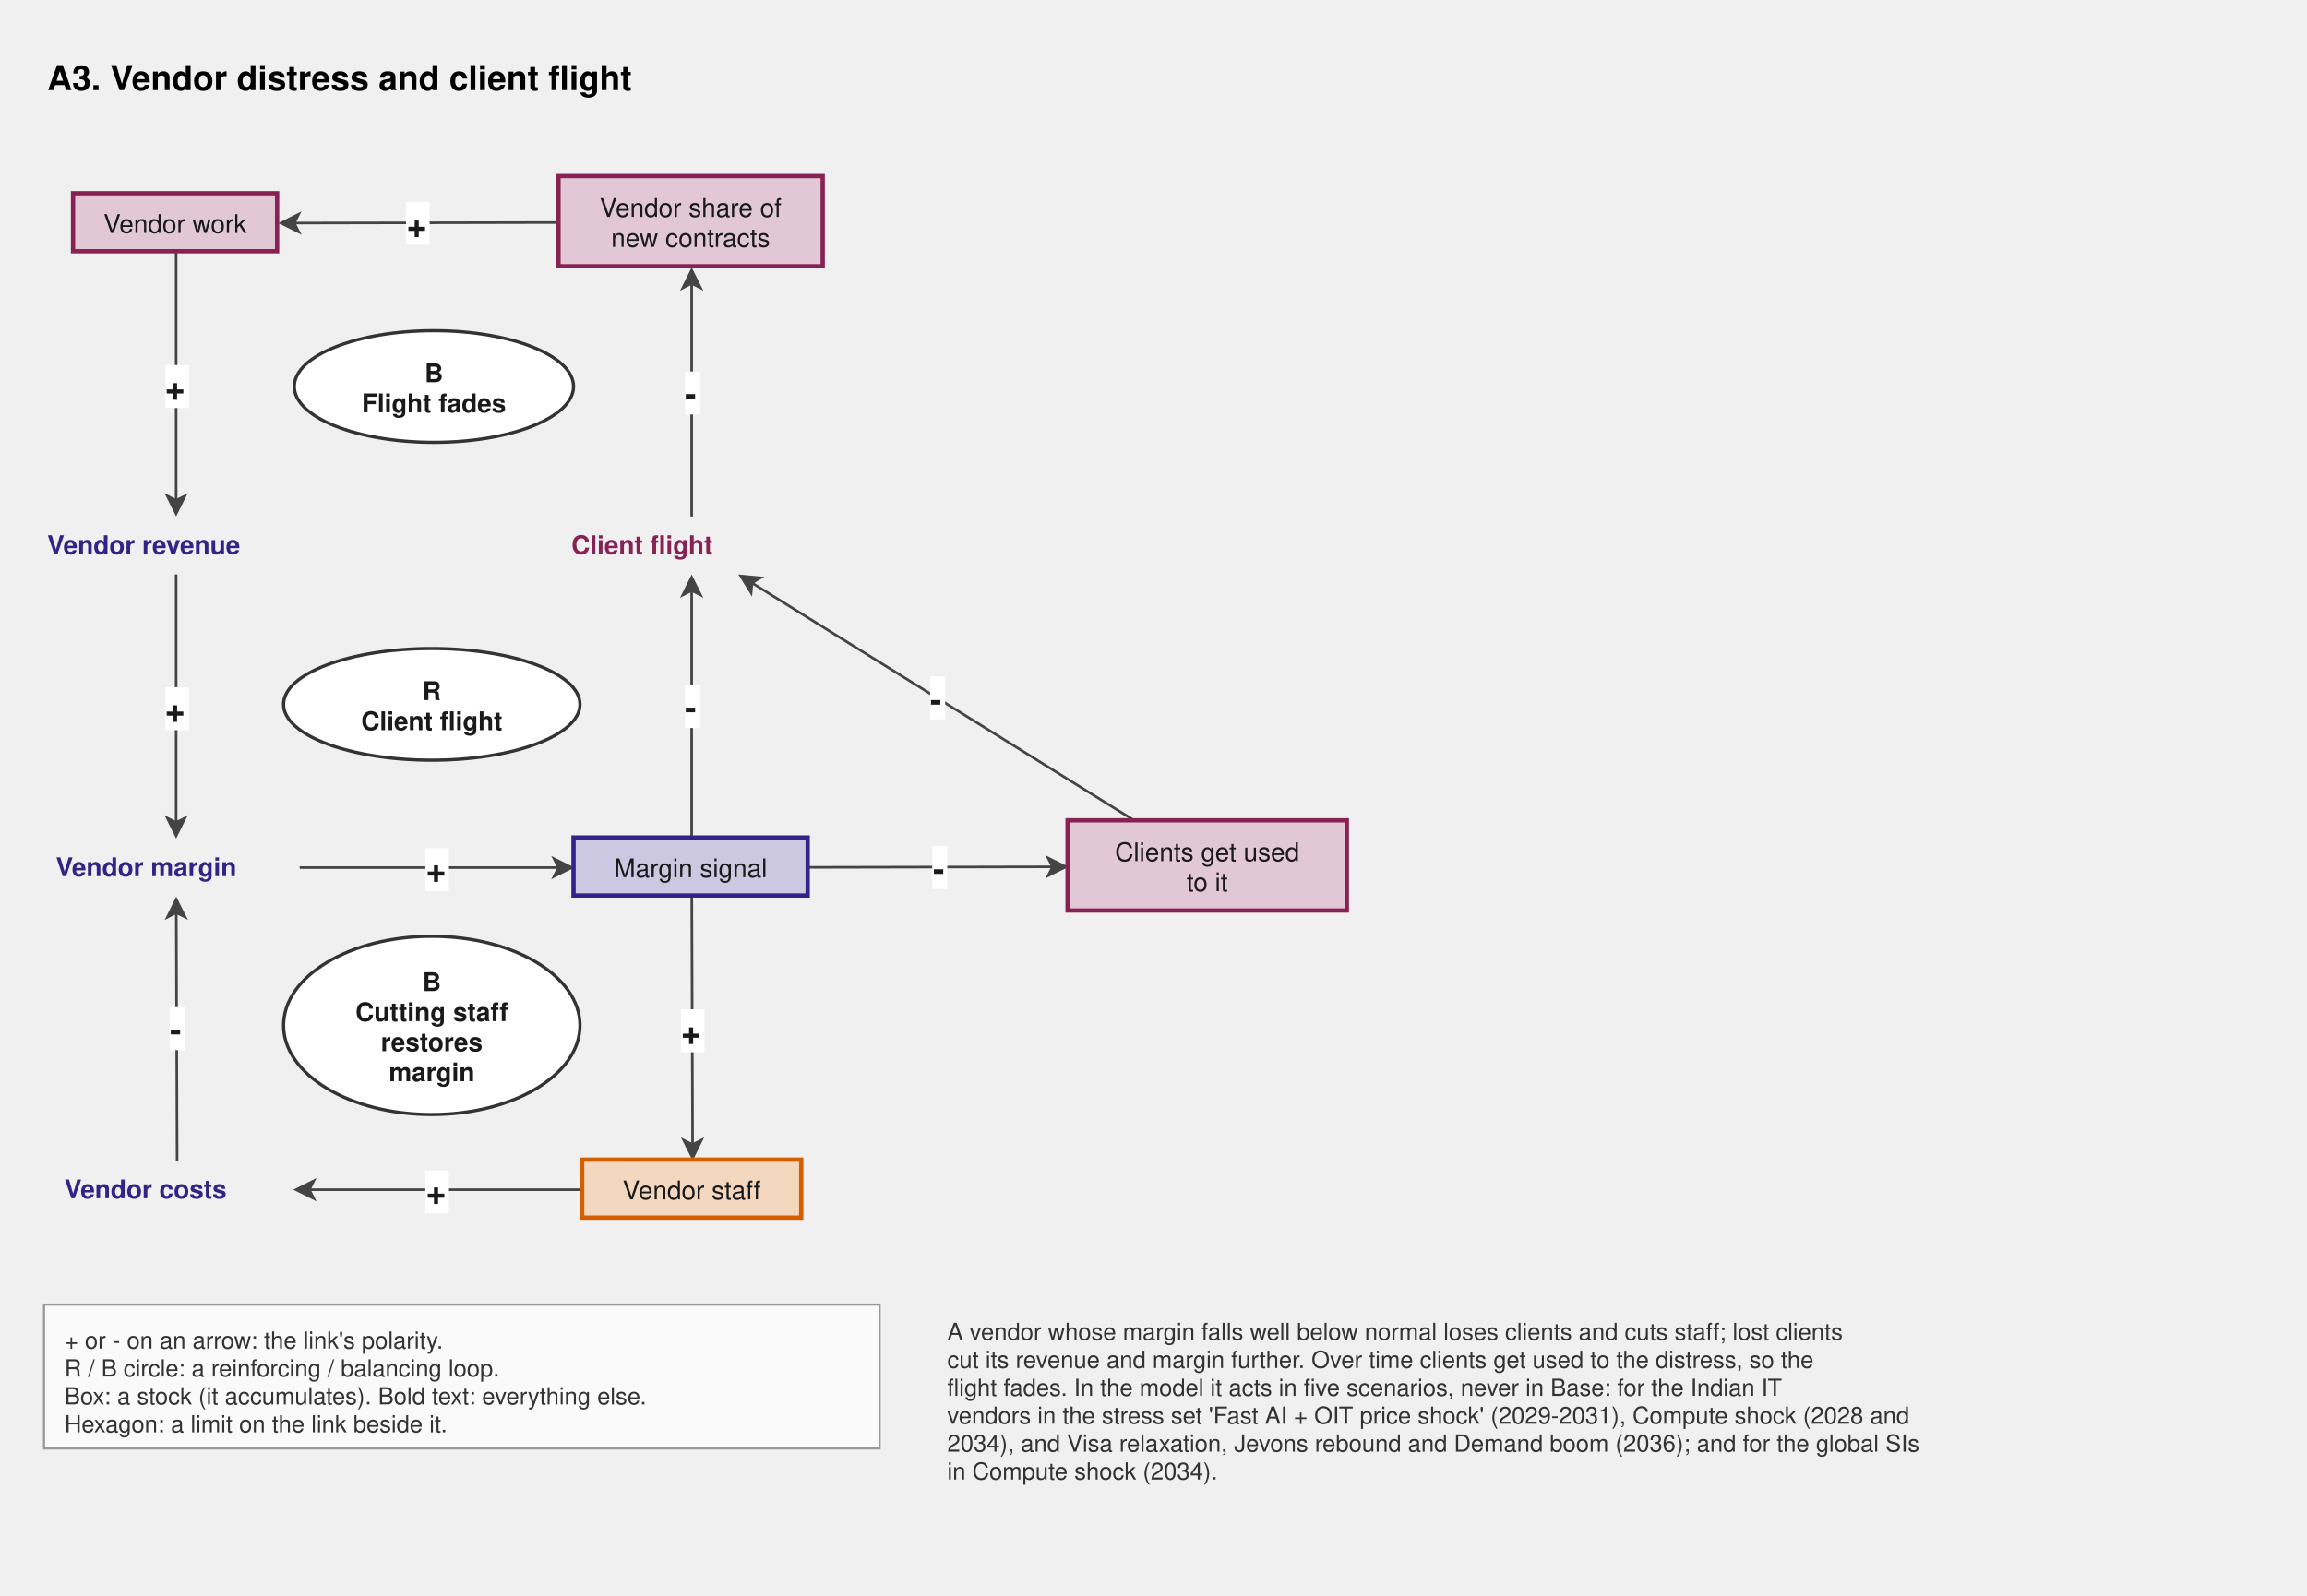
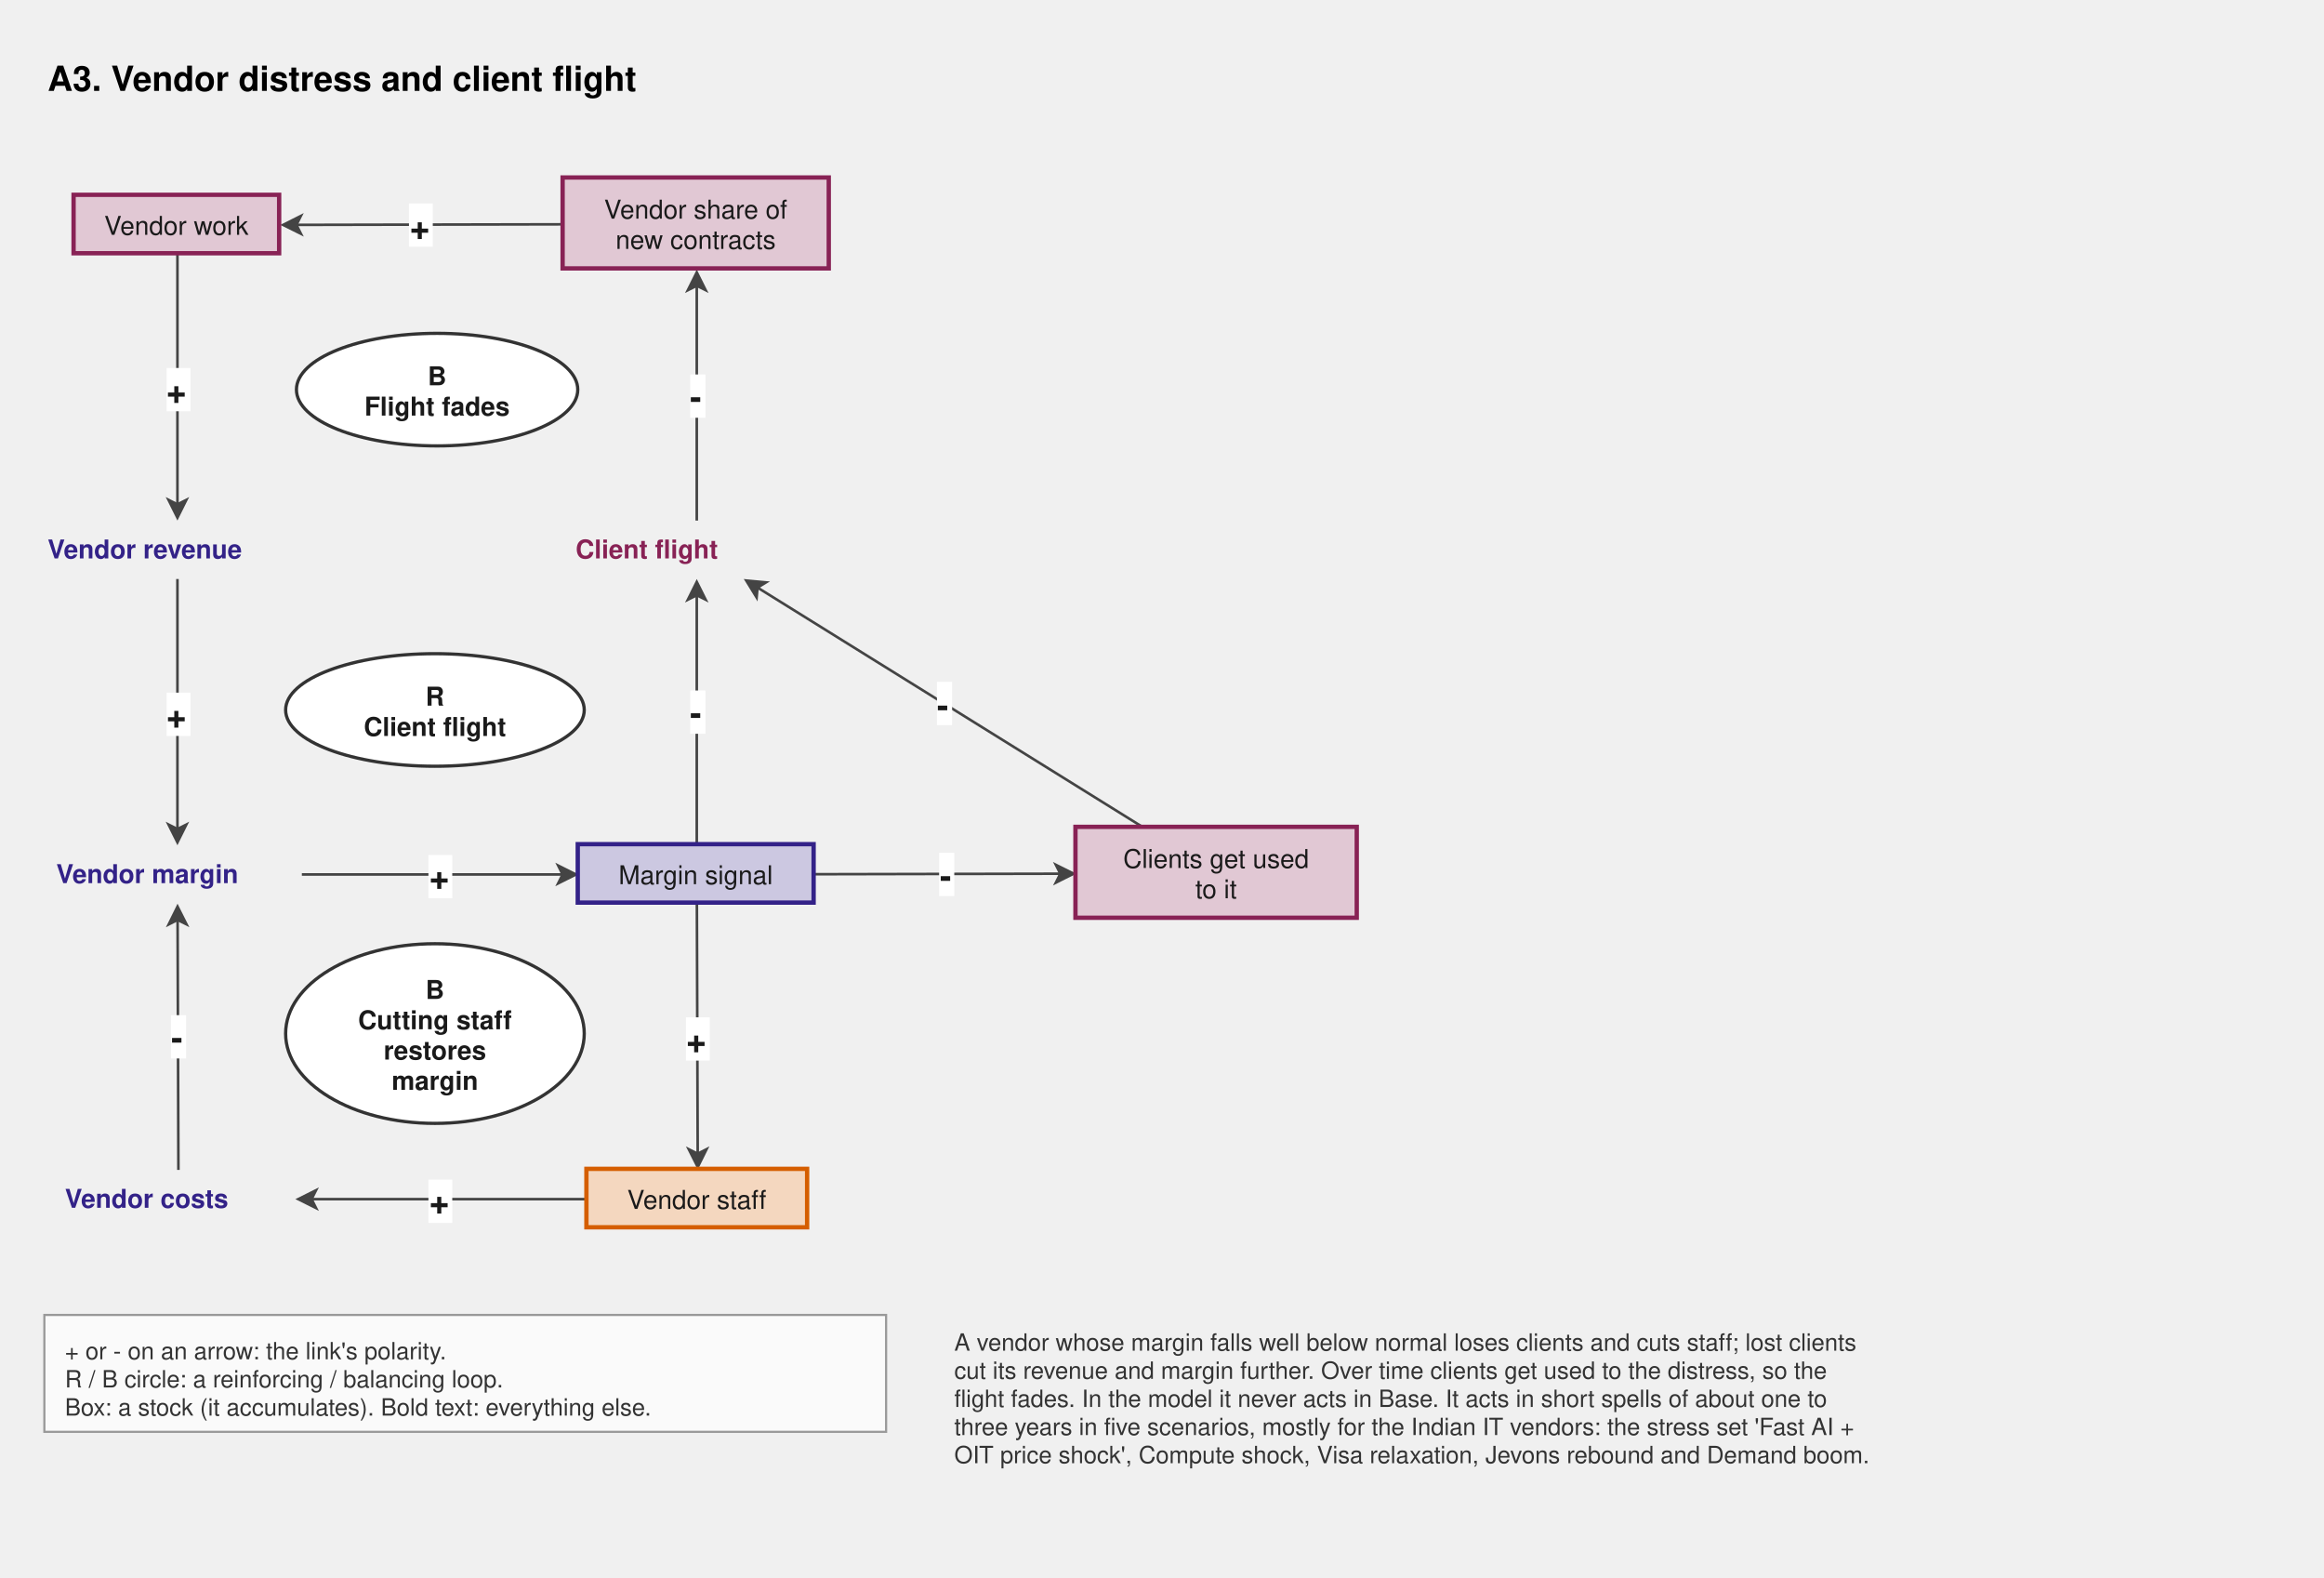
- <svg xmlns="http://www.w3.org/2000/svg" style="background: transparent; background-color: transparent; color-scheme: light dark;" version="1.1" width="1074px" height="743px" viewBox="0 0 1074 743">
+ <svg xmlns="http://www.w3.org/2000/svg" style="background: transparent; background-color: transparent; color-scheme: light dark;" version="1.1" width="1074px" height="729px" viewBox="0 0 1074 729">
  <defs />
  <g>
    <g data-cell-id="0">
      <g data-cell-id="1">
        <g data-cell-id="e:A3.costs&gt;A3.margin">
          <g transform="translate(0.5,0.5)">
            <path d="M 81.95 540 L 81.57 424.49" fill="none" stroke="#444444" stroke-width="1.2" stroke-miterlimit="10" pointer-events="stroke" style="stroke: light-dark(rgb(68, 68, 68), rgb(179, 179, 179));" />
            <path d="M 81.55 418.34 L 85.68 426.53 L 81.57 424.49 L 77.48 426.56 Z" fill="#444444" stroke="#444444" stroke-width="1.2" stroke-miterlimit="10" pointer-events="all" style="fill: light-dark(rgb(68, 68, 68), rgb(179, 179, 179)); stroke: light-dark(rgb(68, 68, 68), rgb(179, 179, 179));" />
          </g>
          <g>
            <g fill="#1A1A1A" font-family="Helvetica" font-weight="bold" text-anchor="middle" font-size="16px" style="fill: light-dark(rgb(26, 26, 26), rgb(215, 215, 215));">
              <rect fill="#FFFFFF" stroke="none" x="79" y="469" width="7" height="20" stroke-width="0" style="fill: light-dark(rgb(255, 255, 255), rgb(18, 18, 18));" />
              <text x="81.75" y="485">-</text>
            </g>
          </g>
        </g>
        <g data-cell-id="e:A3.distress&gt;A3.flight">
          <g transform="translate(0.5,0.5)">
            <path d="M 321.5 390 L 321.5 274.49" fill="none" stroke="#444444" stroke-width="1.2" stroke-miterlimit="10" pointer-events="stroke" style="stroke: light-dark(rgb(68, 68, 68), rgb(179, 179, 179));" />
            <path d="M 321.5 268.34 L 325.6 276.54 L 321.5 274.49 L 317.4 276.54 Z" fill="#444444" stroke="#444444" stroke-width="1.2" stroke-miterlimit="10" pointer-events="all" style="fill: light-dark(rgb(68, 68, 68), rgb(179, 179, 179)); stroke: light-dark(rgb(68, 68, 68), rgb(179, 179, 179));" />
          </g>
          <g>
            <g fill="#1A1A1A" font-family="Helvetica" font-weight="bold" text-anchor="middle" font-size="16px" style="fill: light-dark(rgb(26, 26, 26), rgb(215, 215, 215));">
              <rect fill="#FFFFFF" stroke="none" x="319" y="319" width="7" height="20" stroke-width="0" style="fill: light-dark(rgb(255, 255, 255), rgb(18, 18, 18));" />
              <text x="321.5" y="335">-</text>
            </g>
          </g>
        </g>
        <g data-cell-id="e:A3.distress&gt;A3.staff">
          <g transform="translate(0.5,0.5)">
            <path d="M 321.55 417 L 321.93 532.51" fill="none" stroke="#444444" stroke-width="1.2" stroke-miterlimit="10" pointer-events="stroke" style="stroke: light-dark(rgb(68, 68, 68), rgb(179, 179, 179));" />
            <path d="M 321.95 538.66 L 317.82 530.47 L 321.93 532.51 L 326.02 530.44 Z" fill="#444444" stroke="#444444" stroke-width="1.2" stroke-miterlimit="10" pointer-events="all" style="fill: light-dark(rgb(68, 68, 68), rgb(179, 179, 179)); stroke: light-dark(rgb(68, 68, 68), rgb(179, 179, 179));" />
          </g>
          <g>
            <g fill="#1A1A1A" font-family="Helvetica" font-weight="bold" text-anchor="middle" font-size="16px" style="fill: light-dark(rgb(26, 26, 26), rgb(215, 215, 215));">
              <rect fill="#FFFFFF" stroke="none" x="317" y="470" width="11" height="20" stroke-width="0" style="fill: light-dark(rgb(255, 255, 255), rgb(18, 18, 18));" />
              <text x="321.75" y="486">+</text>
            </g>
          </g>
        </g>
        <g data-cell-id="e:A3.distress&gt;A3.used">
          <g transform="translate(0.5,0.5)">
            <path d="M 376 403.39 L 489.51 403.15" fill="none" stroke="#444444" stroke-width="1.2" stroke-miterlimit="10" pointer-events="stroke" style="stroke: light-dark(rgb(68, 68, 68), rgb(179, 179, 179));" />
            <path d="M 495.66 403.14 L 487.47 407.25 L 489.51 403.15 L 487.45 399.05 Z" fill="#444444" stroke="#444444" stroke-width="1.2" stroke-miterlimit="10" pointer-events="all" style="fill: light-dark(rgb(68, 68, 68), rgb(179, 179, 179)); stroke: light-dark(rgb(68, 68, 68), rgb(179, 179, 179));" />
          </g>
          <g>
            <g fill="#1A1A1A" font-family="Helvetica" font-weight="bold" text-anchor="middle" font-size="16px" style="fill: light-dark(rgb(26, 26, 26), rgb(215, 215, 215));">
              <rect fill="#FFFFFF" stroke="none" x="434" y="394" width="7" height="20" stroke-width="0" style="fill: light-dark(rgb(255, 255, 255), rgb(18, 18, 18));" />
              <text x="437" y="410.26">-</text>
            </g>
          </g>
        </g>
        <g data-cell-id="e:A3.flight&gt;A3.new_share">
          <g transform="translate(0.5,0.5)">
            <path d="M 321.5 240 L 321.5 131.49" fill="none" stroke="#444444" stroke-width="1.2" stroke-miterlimit="10" pointer-events="stroke" style="stroke: light-dark(rgb(68, 68, 68), rgb(179, 179, 179));" />
            <path d="M 321.5 125.34 L 325.6 133.54 L 321.5 131.49 L 317.4 133.54 Z" fill="#444444" stroke="#444444" stroke-width="1.2" stroke-miterlimit="10" pointer-events="all" style="fill: light-dark(rgb(68, 68, 68), rgb(179, 179, 179)); stroke: light-dark(rgb(68, 68, 68), rgb(179, 179, 179));" />
          </g>
          <g>
            <g fill="#1A1A1A" font-family="Helvetica" font-weight="bold" text-anchor="middle" font-size="16px" style="fill: light-dark(rgb(26, 26, 26), rgb(215, 215, 215));">
              <rect fill="#FFFFFF" stroke="none" x="319" y="173" width="7" height="20" stroke-width="0" style="fill: light-dark(rgb(255, 255, 255), rgb(18, 18, 18));" />
              <text x="321.5" y="189">-</text>
            </g>
          </g>
        </g>
        <g data-cell-id="e:A3.margin&gt;A3.distress">
          <g transform="translate(0.5,0.5)">
            <path d="M 139 403.5 L 259.51 403.5" fill="none" stroke="#444444" stroke-width="1.2" stroke-miterlimit="10" pointer-events="stroke" style="stroke: light-dark(rgb(68, 68, 68), rgb(179, 179, 179));" />
            <path d="M 265.66 403.5 L 257.46 407.6 L 259.51 403.5 L 257.46 399.4 Z" fill="#444444" stroke="#444444" stroke-width="1.2" stroke-miterlimit="10" pointer-events="all" style="fill: light-dark(rgb(68, 68, 68), rgb(179, 179, 179)); stroke: light-dark(rgb(68, 68, 68), rgb(179, 179, 179));" />
          </g>
          <g>
            <g fill="#1A1A1A" font-family="Helvetica" font-weight="bold" text-anchor="middle" font-size="16px" style="fill: light-dark(rgb(26, 26, 26), rgb(215, 215, 215));">
              <rect fill="#FFFFFF" stroke="none" x="198" y="395" width="11" height="20" stroke-width="0" style="fill: light-dark(rgb(255, 255, 255), rgb(18, 18, 18));" />
              <text x="203" y="410.5">+</text>
            </g>
          </g>
        </g>
        <g data-cell-id="e:A3.new_share&gt;A3.work">
          <g transform="translate(0.5,0.5)">
            <path d="M 260 103.13 L 136.49 103.39" fill="none" stroke="#444444" stroke-width="1.2" stroke-miterlimit="10" pointer-events="stroke" style="stroke: light-dark(rgb(68, 68, 68), rgb(179, 179, 179));" />
            <path d="M 130.34 103.4 L 138.53 99.28 L 136.49 103.39 L 138.55 107.48 Z" fill="#444444" stroke="#444444" stroke-width="1.2" stroke-miterlimit="10" pointer-events="all" style="fill: light-dark(rgb(68, 68, 68), rgb(179, 179, 179)); stroke: light-dark(rgb(68, 68, 68), rgb(179, 179, 179));" />
          </g>
          <g>
            <g fill="#1A1A1A" font-family="Helvetica" font-weight="bold" text-anchor="middle" font-size="16px" style="fill: light-dark(rgb(26, 26, 26), rgb(215, 215, 215));">
              <rect fill="#FFFFFF" stroke="none" x="189" y="94" width="11" height="20" stroke-width="0" style="fill: light-dark(rgb(255, 255, 255), rgb(18, 18, 18));" />
              <text x="194" y="110.27">+</text>
            </g>
          </g>
        </g>
        <g data-cell-id="e:A3.revenue&gt;A3.margin">
          <g transform="translate(0.5,0.5)">
            <path d="M 81.5 267 L 81.5 382.51" fill="none" stroke="#444444" stroke-width="1.2" stroke-miterlimit="10" pointer-events="stroke" style="stroke: light-dark(rgb(68, 68, 68), rgb(179, 179, 179));" />
            <path d="M 81.5 388.66 L 77.4 380.46 L 81.5 382.51 L 85.6 380.46 Z" fill="#444444" stroke="#444444" stroke-width="1.2" stroke-miterlimit="10" pointer-events="all" style="fill: light-dark(rgb(68, 68, 68), rgb(179, 179, 179)); stroke: light-dark(rgb(68, 68, 68), rgb(179, 179, 179));" />
          </g>
          <g>
            <g fill="#1A1A1A" font-family="Helvetica" font-weight="bold" text-anchor="middle" font-size="16px" style="fill: light-dark(rgb(26, 26, 26), rgb(215, 215, 215));">
              <rect fill="#FFFFFF" stroke="none" x="77" y="320" width="11" height="20" stroke-width="0" style="fill: light-dark(rgb(255, 255, 255), rgb(18, 18, 18));" />
              <text x="81.5" y="336">+</text>
            </g>
          </g>
        </g>
        <g data-cell-id="e:A3.staff&gt;A3.costs">
          <g transform="translate(0.5,0.5)">
            <path d="M 271 553.5 L 143.49 553.5" fill="none" stroke="#444444" stroke-width="1.2" stroke-miterlimit="10" pointer-events="stroke" style="stroke: light-dark(rgb(68, 68, 68), rgb(179, 179, 179));" />
            <path d="M 137.34 553.5 L 145.54 549.4 L 143.49 553.5 L 145.54 557.6 Z" fill="#444444" stroke="#444444" stroke-width="1.2" stroke-miterlimit="10" pointer-events="all" style="fill: light-dark(rgb(68, 68, 68), rgb(179, 179, 179)); stroke: light-dark(rgb(68, 68, 68), rgb(179, 179, 179));" />
          </g>
          <g>
            <g fill="#1A1A1A" font-family="Helvetica" font-weight="bold" text-anchor="middle" font-size="16px" style="fill: light-dark(rgb(26, 26, 26), rgb(215, 215, 215));">
              <rect fill="#FFFFFF" stroke="none" x="198" y="545" width="11" height="20" stroke-width="0" style="fill: light-dark(rgb(255, 255, 255), rgb(18, 18, 18));" />
              <text x="203" y="560.5">+</text>
            </g>
          </g>
        </g>
        <g data-cell-id="e:A3.used&gt;A3.flight">
          <g transform="translate(0.5,0.5)">
            <path d="M 528.22 382 L 349.58 270.96" fill="none" stroke="#444444" stroke-width="1.2" stroke-miterlimit="10" pointer-events="stroke" style="stroke: light-dark(rgb(68, 68, 68), rgb(179, 179, 179));" />
            <path d="M 344.36 267.71 L 353.49 268.56 L 349.58 270.96 L 349.16 275.52 Z" fill="#444444" stroke="#444444" stroke-width="1.2" stroke-miterlimit="10" pointer-events="all" style="fill: light-dark(rgb(68, 68, 68), rgb(179, 179, 179)); stroke: light-dark(rgb(68, 68, 68), rgb(179, 179, 179));" />
          </g>
          <g>
            <g fill="#1A1A1A" font-family="Helvetica" font-weight="bold" text-anchor="middle" font-size="16px" style="fill: light-dark(rgb(26, 26, 26), rgb(215, 215, 215));">
              <rect fill="#FFFFFF" stroke="none" x="433" y="315" width="7" height="20" stroke-width="0" style="fill: light-dark(rgb(255, 255, 255), rgb(18, 18, 18));" />
              <text x="435.65" y="331.46">-</text>
            </g>
          </g>
        </g>
        <g data-cell-id="e:A3.work&gt;A3.revenue">
          <g transform="translate(0.5,0.5)">
            <path d="M 81.5 117 L 81.5 232.51" fill="none" stroke="#444444" stroke-width="1.2" stroke-miterlimit="10" pointer-events="stroke" style="stroke: light-dark(rgb(68, 68, 68), rgb(179, 179, 179));" />
            <path d="M 81.5 238.66 L 77.4 230.46 L 81.5 232.51 L 85.6 230.46 Z" fill="#444444" stroke="#444444" stroke-width="1.2" stroke-miterlimit="10" pointer-events="all" style="fill: light-dark(rgb(68, 68, 68), rgb(179, 179, 179)); stroke: light-dark(rgb(68, 68, 68), rgb(179, 179, 179));" />
          </g>
          <g>
            <g fill="#1A1A1A" font-family="Helvetica" font-weight="bold" text-anchor="middle" font-size="16px" style="fill: light-dark(rgb(26, 26, 26), rgb(215, 215, 215));">
              <rect fill="#FFFFFF" stroke="none" x="77" y="170" width="11" height="20" stroke-width="0" style="fill: light-dark(rgb(255, 255, 255), rgb(18, 18, 18));" />
              <text x="81.5" y="186">+</text>
            </g>
          </g>
        </g>
        <g data-cell-id="A3.costs">
          <g transform="translate(0.5,0.5)">
            <rect x="28" y="540" width="108" height="27" fill="none" stroke="none" pointer-events="all" />
          </g>
          <g>
            <g fill="#332288" font-family="Helvetica" font-weight="bold" font-size="12px" style="fill: light-dark(rgb(51, 34, 136), rgb(204, 189, 255));">
              <text x="30" y="558">Vendor costs</text>
            </g>
          </g>
        </g>
        <g data-cell-id="A3.distress">
          <g>
            <rect x="267" y="390" width="109" height="27" fill="#ccc8e1" stroke="#332288" stroke-width="2" pointer-events="all" style="fill: light-dark(rgb(204, 200, 225), rgb(64, 61, 82)); stroke: light-dark(rgb(51, 34, 136), rgb(204, 189, 255));" />
          </g>
          <g>
            <g fill="#1A1A1A" font-family="Helvetica" text-anchor="middle" font-size="12px" style="fill: light-dark(rgb(26, 26, 26), rgb(215, 215, 215));">
              <text x="321.5" y="408.5">Margin signal</text>
            </g>
          </g>
        </g>
        <g data-cell-id="A3.flight">
          <g transform="translate(0.5,0.5)">
            <rect x="264" y="240" width="115" height="27" fill="none" stroke="none" pointer-events="all" />
          </g>
          <g>
            <g fill="#882255" font-family="Helvetica" font-weight="bold" font-size="12px" style="fill: light-dark(rgb(136, 34, 85), rgb(252, 164, 208));">
              <text x="266" y="258">Client flight</text>
            </g>
          </g>
        </g>
        <g data-cell-id="A3.margin">
          <g transform="translate(0.5,0.5)">
            <rect x="24" y="390" width="115" height="27" fill="none" stroke="none" pointer-events="all" />
          </g>
          <g>
            <g fill="#332288" font-family="Helvetica" font-weight="bold" font-size="12px" style="fill: light-dark(rgb(51, 34, 136), rgb(204, 189, 255));">
              <text x="26" y="408">Vendor margin</text>
            </g>
          </g>
        </g>
        <g data-cell-id="A3.new_share">
          <g>
            <rect x="260" y="82" width="123" height="42" fill="#e1c8d4" stroke="#882255" stroke-width="2" pointer-events="all" style="fill: light-dark(rgb(225, 200, 212), rgb(76, 55, 65)); stroke: light-dark(rgb(136, 34, 85), rgb(252, 164, 208));" />
          </g>
          <g>
            <g fill="#1A1A1A" font-family="Helvetica" text-anchor="middle" font-size="12px" style="fill: light-dark(rgb(26, 26, 26), rgb(215, 215, 215));">
              <text x="321.5" y="101">Vendor share of</text>
              <text x="321.5" y="115">new contracts</text>
            </g>
          </g>
        </g>
        <g data-cell-id="A3.revenue">
          <g transform="translate(0.5,0.5)">
            <rect x="20" y="240" width="123" height="27" fill="none" stroke="none" pointer-events="all" />
          </g>
          <g>
            <g fill="#332288" font-family="Helvetica" font-weight="bold" font-size="12px" style="fill: light-dark(rgb(51, 34, 136), rgb(204, 189, 255));">
              <text x="22" y="258">Vendor revenue</text>
            </g>
          </g>
        </g>
        <g data-cell-id="A3.staff">
          <g>
            <rect x="271" y="540" width="102" height="27" fill="#f4d7bf" stroke="#d55e00" stroke-width="2" pointer-events="all" style="fill: light-dark(rgb(244, 215, 191), rgb(69, 44, 23)); stroke: light-dark(rgb(213, 94, 0), rgb(226, 124, 43));" />
          </g>
          <g>
            <g fill="#1A1A1A" font-family="Helvetica" text-anchor="middle" font-size="12px" style="fill: light-dark(rgb(26, 26, 26), rgb(215, 215, 215));">
              <text x="322" y="558.5">Vendor staff</text>
            </g>
          </g>
        </g>
        <g data-cell-id="A3.used">
          <g>
            <rect x="497" y="382" width="130" height="42" fill="#e1c8d4" stroke="#882255" stroke-width="2" pointer-events="all" style="fill: light-dark(rgb(225, 200, 212), rgb(76, 55, 65)); stroke: light-dark(rgb(136, 34, 85), rgb(252, 164, 208));" />
          </g>
          <g>
            <g fill="#1A1A1A" font-family="Helvetica" text-anchor="middle" font-size="12px" style="fill: light-dark(rgb(26, 26, 26), rgb(215, 215, 215));">
              <text x="562" y="401">Clients get used</text>
              <text x="562" y="415">to it</text>
            </g>
          </g>
        </g>
        <g data-cell-id="A3.work">
          <g>
            <rect x="34" y="90" width="95" height="27" fill="#e1c8d4" stroke="#882255" stroke-width="2" pointer-events="all" style="fill: light-dark(rgb(225, 200, 212), rgb(76, 55, 65)); stroke: light-dark(rgb(136, 34, 85), rgb(252, 164, 208));" />
          </g>
          <g>
            <g fill="#1A1A1A" font-family="Helvetica" text-anchor="middle" font-size="12px" style="fill: light-dark(rgb(26, 26, 26), rgb(215, 215, 215));">
              <text x="81.5" y="108.5">Vendor work</text>
            </g>
          </g>
        </g>
        <g data-cell-id="A3.loop_cut">
          <g>
            <ellipse cx="201" cy="477.5" rx="69" ry="41.5" fill="#ffffff" stroke="#333333" stroke-width="1.5" pointer-events="all" style="fill: light-dark(rgb(255, 255, 255), rgb(18, 18, 18)); stroke: light-dark(rgb(51, 51, 51), rgb(193, 193, 193));" />
          </g>
          <g>
            <g fill="#1A1A1A" font-family="Helvetica" font-weight="bold" text-anchor="middle" font-size="12px" style="fill: light-dark(rgb(26, 26, 26), rgb(215, 215, 215));">
              <text x="201" y="461.5">B</text>
              <text x="201" y="475.5">Cutting staff</text>
              <text x="201" y="489.5">restores</text>
              <text x="201" y="503.5">margin</text>
            </g>
          </g>
        </g>
        <g data-cell-id="A3.loop_fade">
          <g>
            <ellipse cx="202" cy="180" rx="65" ry="26" fill="#ffffff" stroke="#333333" stroke-width="1.5" pointer-events="all" style="fill: light-dark(rgb(255, 255, 255), rgb(18, 18, 18)); stroke: light-dark(rgb(51, 51, 51), rgb(193, 193, 193));" />
          </g>
          <g>
            <g fill="#1A1A1A" font-family="Helvetica" font-weight="bold" text-anchor="middle" font-size="12px" style="fill: light-dark(rgb(26, 26, 26), rgb(215, 215, 215));">
              <text x="202" y="178">B</text>
              <text x="202" y="192">Flight fades</text>
            </g>
          </g>
        </g>
        <g data-cell-id="A3.loop_flight">
          <g>
            <ellipse cx="201" cy="328" rx="69" ry="26" fill="#ffffff" stroke="#333333" stroke-width="1.5" pointer-events="all" style="fill: light-dark(rgb(255, 255, 255), rgb(18, 18, 18)); stroke: light-dark(rgb(51, 51, 51), rgb(193, 193, 193));" />
          </g>
          <g>
            <g fill="#1A1A1A" font-family="Helvetica" font-weight="bold" text-anchor="middle" font-size="12px" style="fill: light-dark(rgb(26, 26, 26), rgb(215, 215, 215));">
              <text x="201" y="326">R</text>
              <text x="201" y="340">Client flight</text>
            </g>
          </g>
        </g>
        <g data-cell-id="title">
          <g transform="translate(0.5,0.5)">
            <rect x="20" y="20" width="386" height="32" fill="none" stroke="none" pointer-events="all" />
          </g>
          <g>
            <g fill="#000000" font-family="Helvetica" font-weight="bold" font-size="16px" style="fill: light-dark(rgb(0, 0, 0), rgb(255, 255, 255));">
              <text x="22" y="42">A3. Vendor distress and client flight</text>
            </g>
          </g>
        </g>
        <g data-cell-id="legend">
          <g transform="translate(0.5,0.5)">
-             <rect x="20" y="607" width="389" height="67" fill="#fafafa" stroke="#999999" pointer-events="all" style="fill: light-dark(rgb(250, 250, 250), rgb(22, 22, 22)); stroke: light-dark(rgb(153, 153, 153), rgb(106, 106, 106));" />
+             <rect x="20" y="607" width="389" height="54" fill="#fafafa" stroke="#999999" pointer-events="all" style="fill: light-dark(rgb(250, 250, 250), rgb(22, 22, 22)); stroke: light-dark(rgb(153, 153, 153), rgb(106, 106, 106));" />
          </g>
          <g>
            <g fill="#333333" font-family="Helvetica" font-size="11px" style="fill: light-dark(rgb(51, 51, 51), rgb(193, 193, 193));">
              <text x="30" y="628">+ or - on an arrow: the link's polarity.</text>
              <text x="30" y="641">R / B circle: a reinforcing / balancing loop.</text>
              <text x="30" y="654">Box: a stock (it accumulates). Bold text: everything else.</text>
-               <text x="30" y="667">Hexagon: a limit on the link beside it.</text>
            </g>
          </g>
        </g>
        <g data-cell-id="caption:1">
          <g transform="translate(0.5,0.5)">
-             <rect x="439" y="607" width="593" height="95" fill="none" stroke="none" pointer-events="all" />
+             <rect x="439" y="607" width="593" height="81" fill="none" stroke="none" pointer-events="all" />
          </g>
          <g>
            <g fill="#333333" font-family="Helvetica" font-size="11px" style="fill: light-dark(rgb(51, 51, 51), rgb(193, 193, 193));">
              <text x="441" y="624">A vendor whose margin falls well below normal loses clients and cuts staff; lost clients</text>
              <text x="441" y="637">cut its revenue and margin further. Over time clients get used to the distress, so the</text>
-               <text x="441" y="650">flight fades. In the model it acts in five scenarios, never in Base: for the Indian IT</text>
-               <text x="441" y="663">vendors in the stress set 'Fast AI + OIT price shock' (2029-2031), Compute shock (2028 and</text>
-               <text x="441" y="676">2034), and Visa relaxation, Jevons rebound and Demand boom (2036); and for the global SIs</text>
-               <text x="441" y="689">in Compute shock (2034).</text>
+               <text x="441" y="650">flight fades. In the model it never acts in Base. It acts in short spells of about one to</text>
+               <text x="441" y="663">three years in five scenarios, mostly for the Indian IT vendors: the stress set 'Fast AI +</text>
+               <text x="441" y="676">OIT price shock', Compute shock, Visa relaxation, Jevons rebound and Demand boom.</text>
            </g>
          </g>
        </g>
      </g>
    </g>
  </g>
</svg>
